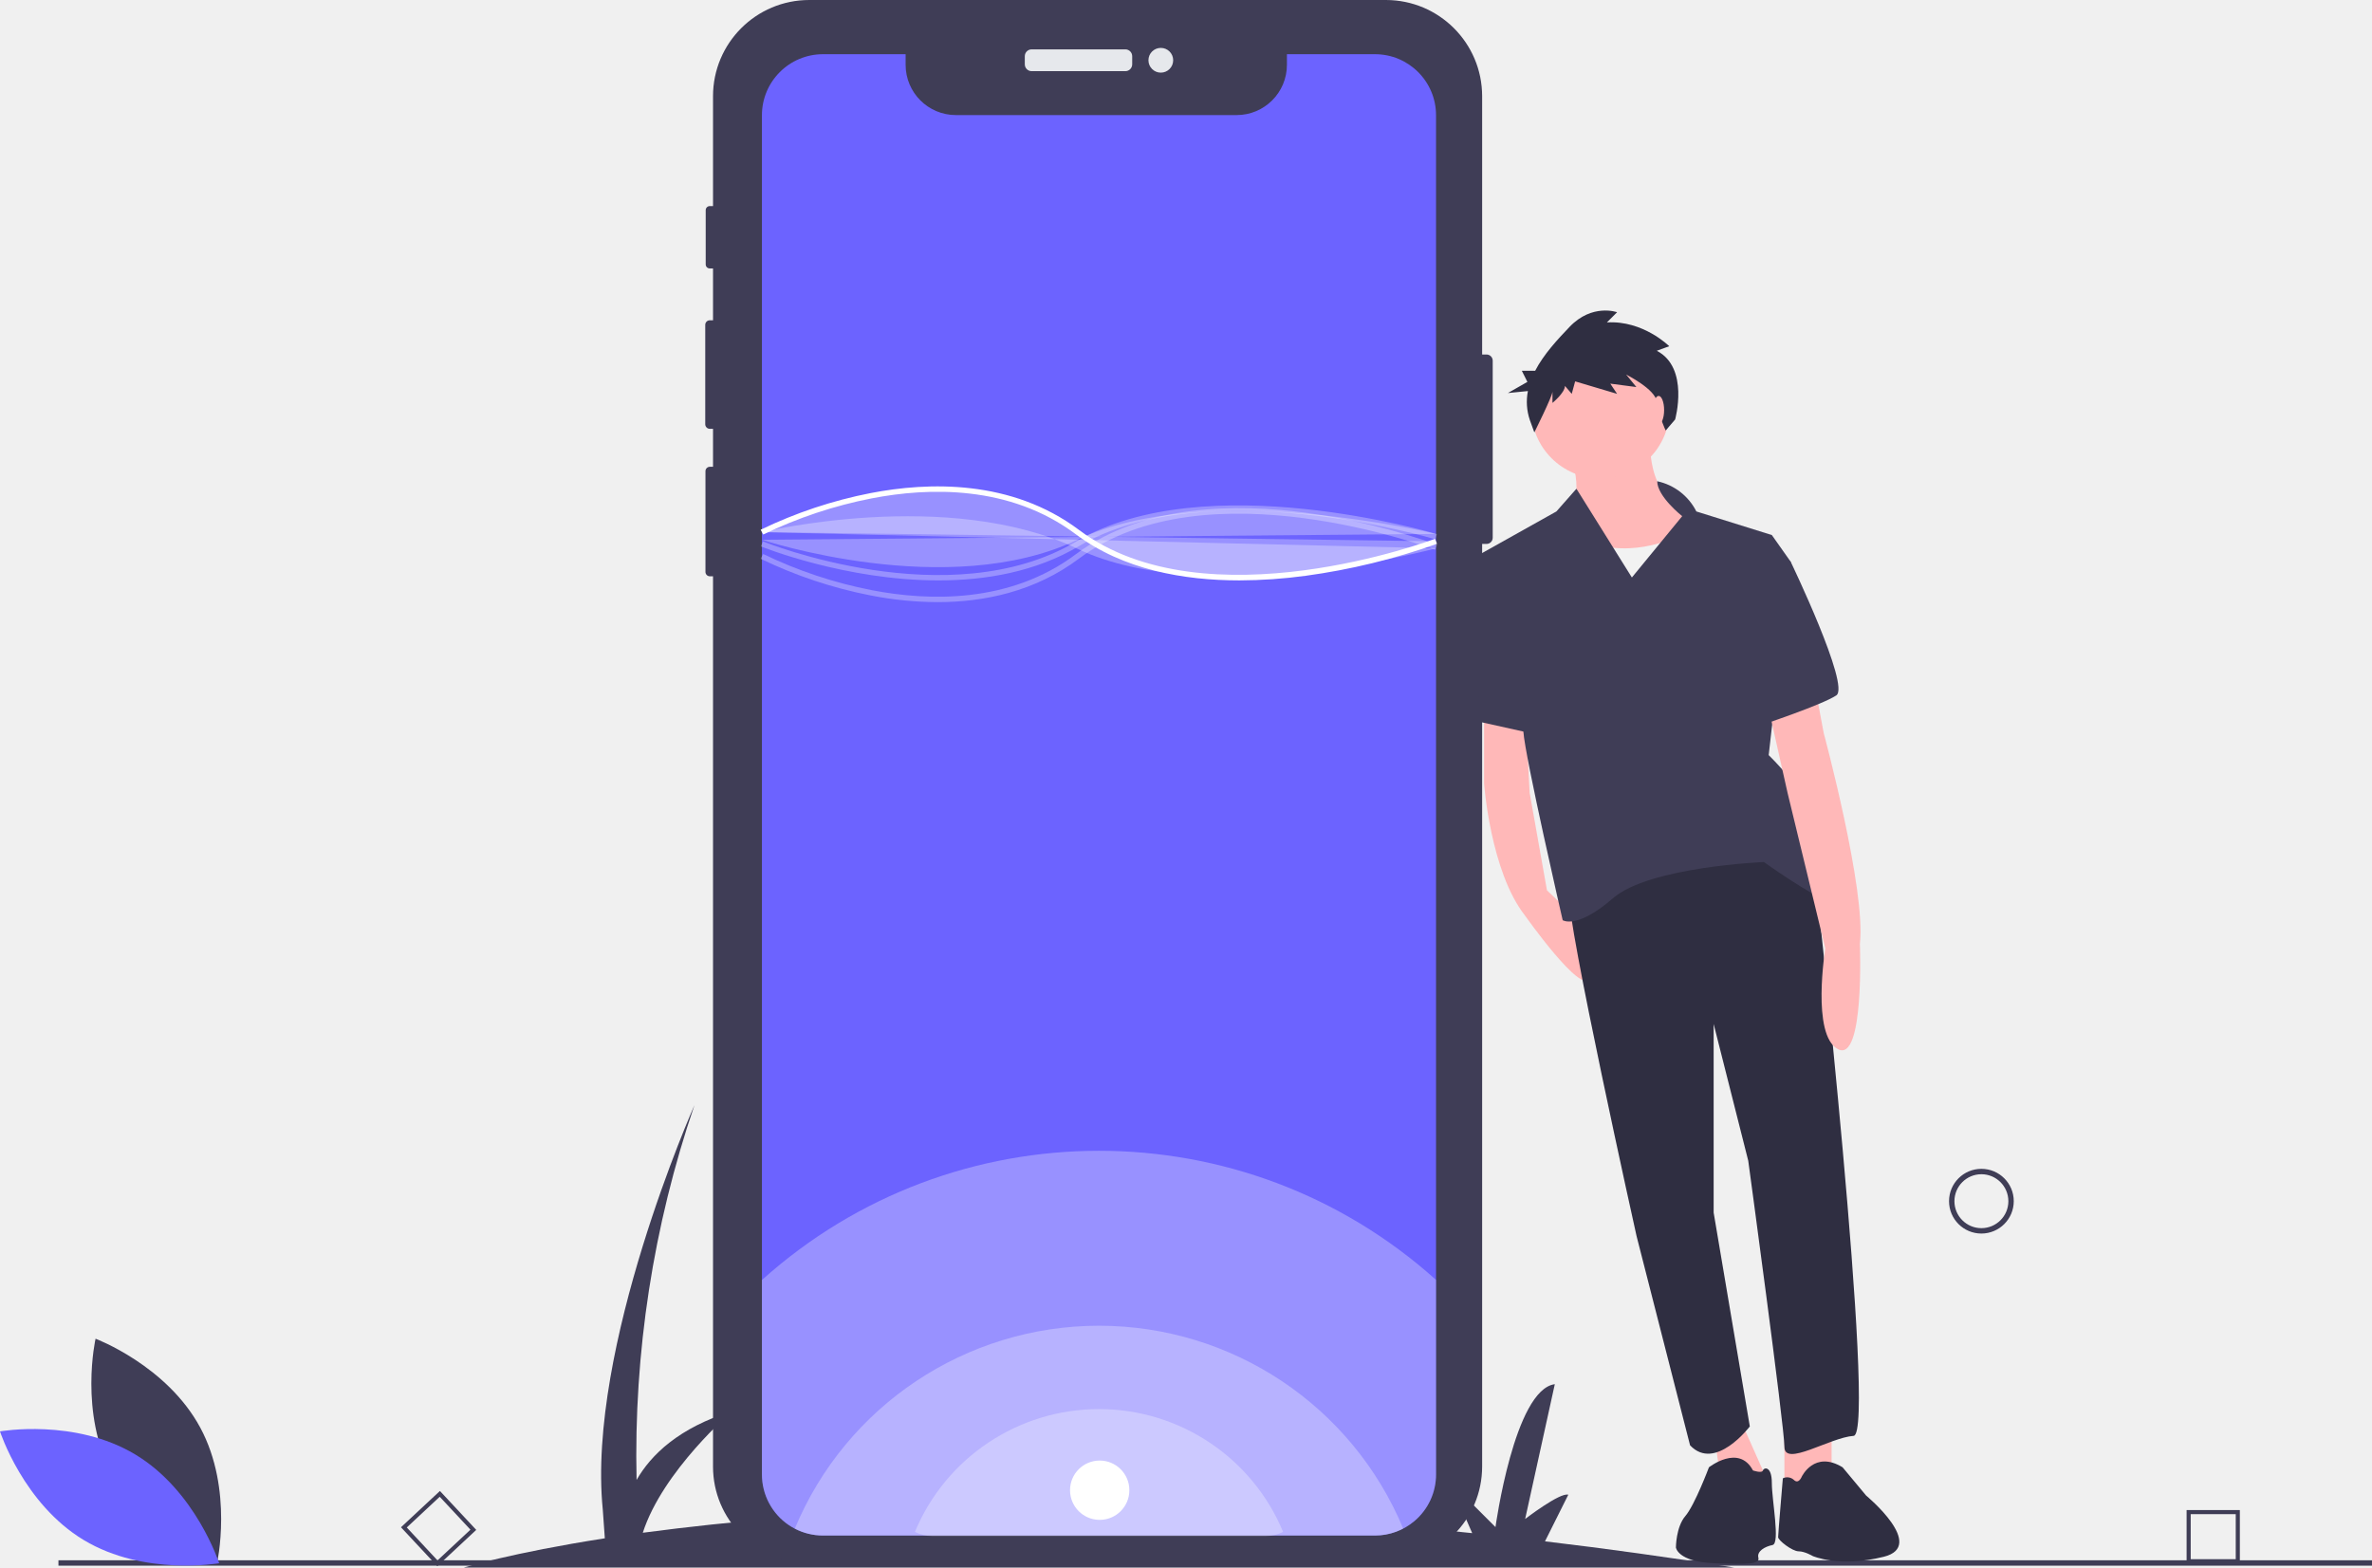
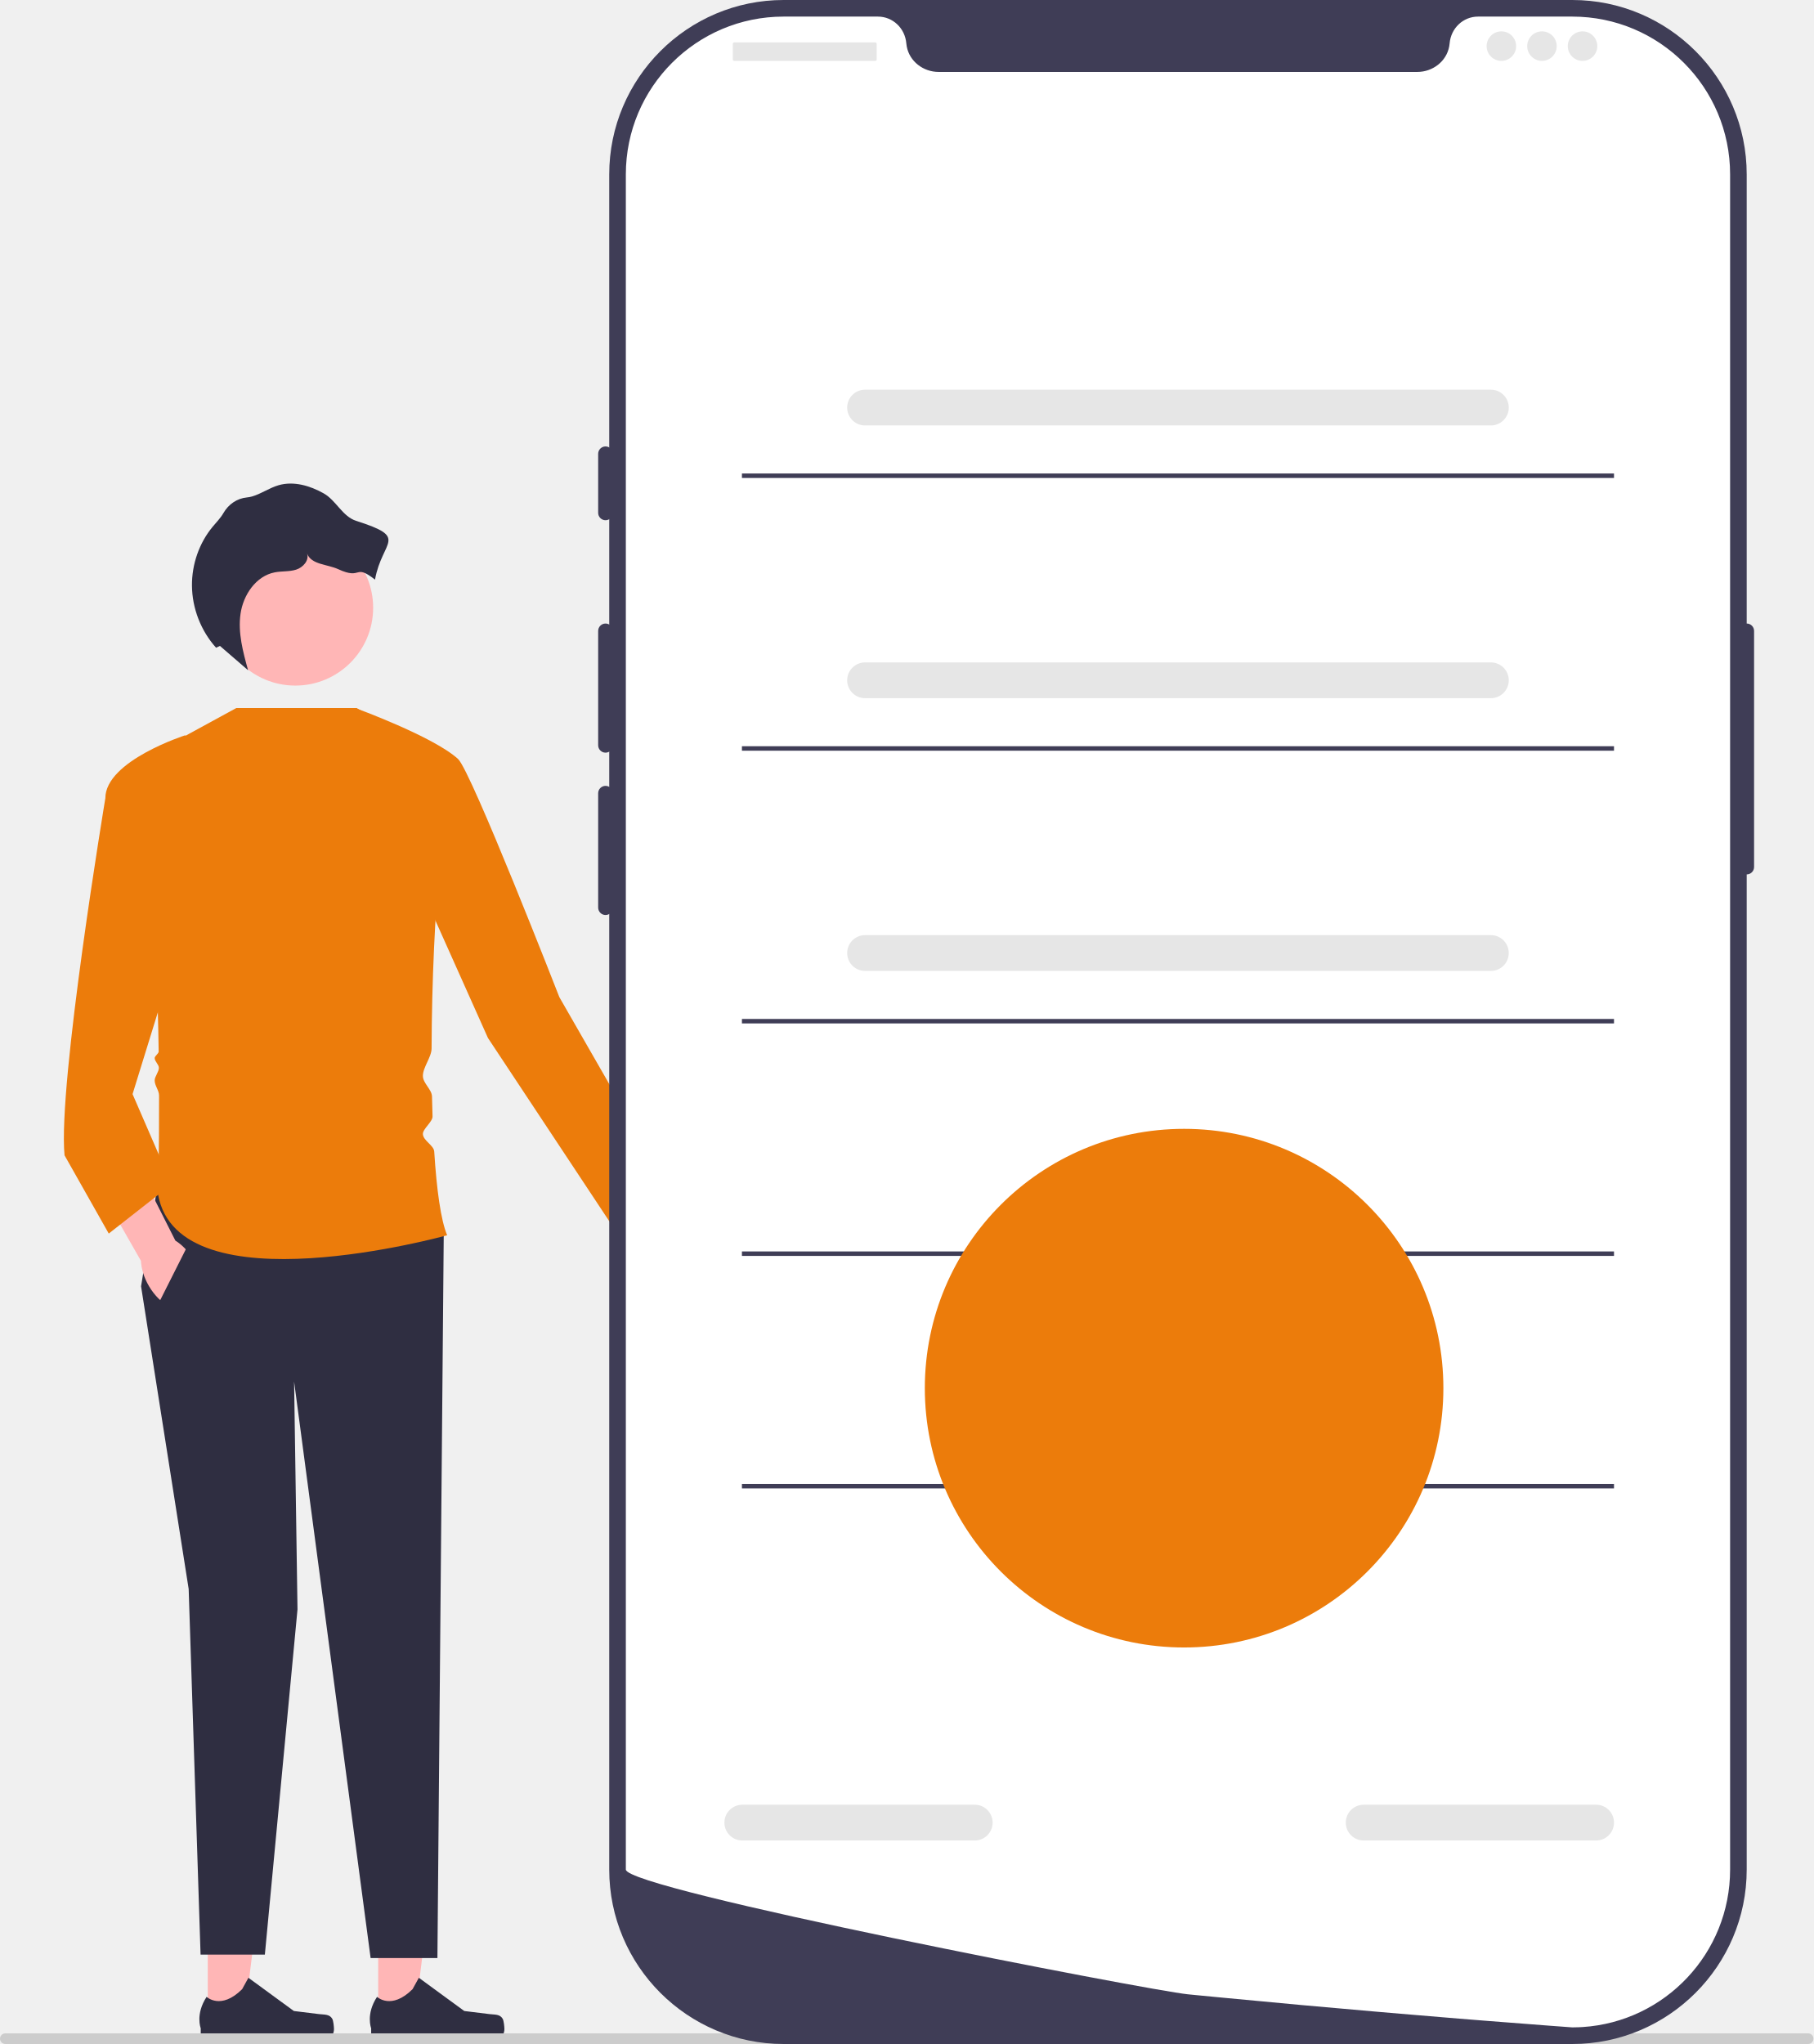
- <svg xmlns="http://www.w3.org/2000/svg" id="f7bb3db6-0aca-42e3-bcc4-5e9b3a55e19d" data-name="Layer 1" width="879.5" height="581.351" viewBox="0 0 879.5 581.351">
-   <path d="M803.25,740.675q-36.476-5.71-70.143-9.714L741.75,713.675c-3-1-16,9-16,9l11-50c-15,2-22,53-22,53l-17-17,8.368,19.247c-68.681-7.217-127.947-9.469-177.766-8.952L535.75,704.175c-3-1-16,9-16,9l11-50c-15,2-22,53-22,53l-17-17,8.863,20.386A997.852,997.852,0,0,0,398.591,727.777c7.382-22.996,33.159-45.102,33.159-45.102-19.821,6.166-30.132,16.212-35.469,25.525A401.561,401.561,0,0,1,417.75,569.175s-40,90-34,150l.761,10.658C349.712,735.262,332.25,740.675,332.25,740.675Z" transform="translate(-160.25 -159.3247)" fill="#3f3d56" />
-   <path d="M894.922,616.811a12,12,0,1,1,12-12A12.014,12.014,0,0,1,894.922,616.811Zm0-22a10,10,0,1,0,10,10A10.011,10.011,0,0,0,894.922,594.811Z" transform="translate(-160.25 -159.3247)" fill="#3f3d56" />
-   <path d="M990.75,739.101H971.009V719.36H990.75Zm-18.223-1.519h16.704v-16.704H972.527Z" transform="translate(-160.25 -159.3247)" fill="#3f3d56" />
-   <path d="M322.394,740.181l-13.465-14.436L323.365,712.28l13.465,14.436ZM311.075,725.819l11.394,12.215,12.215-11.394L323.29,714.426Z" transform="translate(-160.25 -159.3247)" fill="#3f3d56" />
-   <rect x="21.672" y="578.662" width="857.828" height="2" fill="#3f3d56" />
-   <path d="M713.725,293.085v65.68a2.296,2.296,0,0,1-2.29,2.29h-1.63v342.15a35.702,35.702,0,0,1-35.7,35.7H460.315a35.693,35.693,0,0,1-35.69-35.7v-330.15h-1.18a1.618,1.618,0,0,1-1.62-1.61v-37.38a1.62,1.62,0,0,1,1.62-1.62h1.18v-14.08H423.435a1.696,1.696,0,0,1-1.69-1.7v-36.87a1.694,1.694,0,0,1,1.69-1.69H424.625v-19.22H423.415a1.498,1.498,0,0,1-1.5-1.5v-20.12a1.507,1.507,0,0,1,1.5-1.51H424.625v-40.74a35.691,35.691,0,0,1,35.69-35.69H674.105a35.7,35.7,0,0,1,35.7,35.69v95.78H711.435A2.296,2.296,0,0,1,713.725,293.085Z" transform="translate(-160.25 -159.3247)" fill="#3f3d56" />
-   <rect x="379.979" y="18.307" width="39.823" height="8.086" rx="2.542" fill="#e6e8ec" />
-   <circle cx="430.41" cy="22.35" r="4.587" fill="#e6e8ec" />
-   <path d="M692.71,202.075v504.09a22.58,22.58,0,0,1-7.96,17.23,22.642,22.642,0,0,1-14.69,5.41H465.41a22.587,22.587,0,0,1-10.46-2.55,21.155,21.155,0,0,1-2.2-1.3,22.668,22.668,0,0,1-9.99-18.79v-504.09a22.649,22.649,0,0,1,22.65-22.65h30.63v3.93a18.65,18.65,0,0,0,18.65,18.65H618.77a18.65,18.65,0,0,0,18.65-18.65v-3.93h32.64A22.643,22.643,0,0,1,692.71,202.075Z" transform="translate(-160.25 -159.3247)" fill="#6c63ff" />
-   <path d="M692.71,634.005v72.16a22.58,22.58,0,0,1-7.96,17.23,22.642,22.642,0,0,1-14.69,5.41H465.41a22.587,22.587,0,0,1-10.46-2.55,21.155,21.155,0,0,1-2.2-1.3,22.668,22.668,0,0,1-9.99-18.79v-72.13a186.971,186.971,0,0,1,249.95-.03Z" transform="translate(-160.25 -159.3247)" fill="#fff" opacity="0.3" />
-   <path d="M680.54,726.235a22.41,22.41,0,0,1-10.48,2.57H465.41a22.587,22.587,0,0,1-10.46-2.55,122.161,122.161,0,0,1,225.59-.02Z" transform="translate(-160.25 -159.3247)" fill="#fff" opacity="0.3" />
-   <path d="M636,727.445A13.561,13.561,0,0,1,629.658,729H505.82a13.668,13.668,0,0,1-6.33-1.543A73.923,73.923,0,0,1,636,727.445Z" transform="translate(-160.25 -159.3247)" fill="#fff" opacity="0.3" />
-   <path d="M619.796,374.575c-20.529,0-43.058-3.909-60.646-17.1-24.487-18.365-54.657-17.385-75.653-13.328a164.863,164.863,0,0,0-40.274,13.415l-.925-1.773a166.957,166.957,0,0,1,40.768-13.595c21.409-4.144,52.197-5.134,77.285,13.682,47,35.25,131.158,3.59,132.001,3.268l.717,1.867a242.355,242.355,0,0,1-48.706,11.857A186.202,186.202,0,0,1,619.796,374.575Z" transform="translate(-160.25 -159.3247)" fill="#fff" />
-   <path d="M442.75,356.675s69-16.712,117,6.17,133-.17,133-.17" transform="translate(-160.25 -159.3247)" fill="#fff" opacity="0.3" />
-   <path d="M507.891,382.636a131.456,131.456,0,0,1-24.826-2.479A166.957,166.957,0,0,1,442.297,366.562l.925-1.773a164.862,164.862,0,0,0,40.274,13.415c20.996,4.057,51.166,5.037,75.653-13.328,25.066-18.8,60.177-18.747,85.212-15.392a242.355,242.355,0,0,1,48.706,11.857l-.717,1.867c-.845-.324-85.001-31.983-132.001,3.268C543.898,378.814,524.993,382.636,507.891,382.636Z" transform="translate(-160.25 -159.3247)" fill="#fff" opacity="0.3" />
-   <path d="M508.231,374.584c-34.634,0-65.391-12.425-65.852-12.615l.762-1.85c.685.282,69.088,27.899,116.1.064,47.825-28.32,132.906-3.041,133.759-2.782l-.58,1.914c-.845-.256-85.093-25.281-132.161,2.589C544.197,371.415,525.719,374.584,508.231,374.584Z" transform="translate(-160.25 -159.3247)" fill="#fff" opacity="0.3" />
-   <path d="M442.76,359.505s68.99,22.882,116.99,0,132.96-2.162,132.96-2.162" transform="translate(-160.25 -159.3247)" fill="#fff" opacity="0.3" />
-   <path d="M710.519,420.725v29.153s2.332,32.651,15.159,48.977c0,0,20.99,29.736,23.905,23.322l-3.59-21.115-12.152-11.536-6.414-36.149-1.749-32.651Z" transform="translate(-160.25 -159.3247)" fill="#ffb8b8" />
-   <polygon points="679.124 524.941 679.124 546.514 661.633 552.928 661.633 527.856 679.124 524.941" fill="#ffb8b8" />
-   <polygon points="643.558 522.609 655.219 548.846 638.894 555.843 635.395 530.189 643.558 522.609" fill="#ffb8b8" />
-   <path d="M832.961,480.779s23.322,210.483,14.576,211.066-25.654,11.661-25.654,4.081S808.472,589.811,808.472,589.811L795.645,539.085V609.052l13.41,79.296s-12.827,16.909-22.156,6.997l-19.824-77.546S740.838,500.02,742.004,490.691C742.004,490.691,802.059,439.382,832.961,480.779Z" transform="translate(-160.25 -159.3247)" fill="#2f2e41" />
-   <path d="M828.296,707.005s4.664-9.912,15.159-3.498l8.746,10.495S874.75,732.675,858.75,736.675c-16.491,4.123-26.372-.263-26.372-.263s-2.915-1.749-5.247-1.749-7.58-4.081-7.58-5.248,1.749-21.827,1.749-21.827a3.677,3.677,0,0,1,4.081.583C827.13,709.92,828.296,707.005,828.296,707.005Z" transform="translate(-160.25 -159.3247)" fill="#2f2e41" />
-   <path d="M793.896,703.507s11.078-8.746,16.326,1.166c0,0,3.304,1.166,3.693,0s3.304-1.749,3.304,4.664,3.166,22.41.251,22.993-5.831,2.332-5.247,4.664-3.166,2.661-16.576,2.078-13.993-5.831-13.993-5.831,0-7.58,3.498-11.661S793.896,703.507,793.896,703.507Z" transform="translate(-160.25 -159.3247)" fill="#2f2e41" />
-   <path d="M772.323,321.605s-2.915,21.573,15.742,29.153-41.397,32.651-47.228,18.075,1.166-19.241,1.166-19.241,5.831-5.831.583-21.573Z" transform="translate(-160.25 -159.3247)" fill="#ffb8b8" />
-   <circle cx="593.415" cy="151.785" r="25.654" fill="#ffb8b8" />
-   <path d="M783.401,357.755s-17.492,9.329-34.4,2.332-16.326,23.322-16.326,23.322l8.746,22.739,60.638-5.831-4.081-34.983Z" transform="translate(-160.25 -159.3247)" fill="#f2f2f2" />
-   <path d="M774.711,337.804a21.166,21.166,0,0,1,14.521,11.205l27.987,8.746,6.997,9.912-8.163,71.716s15.159,14.576,15.159,22.739,18.658,36.149,9.329,32.651-26.238-15.743-26.238-15.743-42.563,1.749-55.973,13.41-18.658,8.163-18.658,8.163-13.993-60.638-14.576-69.967-16.909-65.302-16.909-65.302l29.153-16.326,7.425-8.425,20.561,32.913L783.984,350.758S774.766,343.508,774.711,337.804Z" transform="translate(-160.25 -159.3247)" fill="#3f3d56" />
-   <path d="M832.961,412.562l3.498,18.658s15.743,58.306,13.41,78.129c0,0,1.749,44.312-8.163,39.065s-4.664-37.316-4.664-37.316L823.049,453.376l-7.58-33.817Z" transform="translate(-160.25 -159.3247)" fill="#ffb8b8" />
-   <path d="M818.384,364.168l5.831,3.498s22.156,46.061,16.909,49.56S813.137,428.304,813.137,428.304Z" transform="translate(-160.25 -159.3247)" fill="#3f3d56" />
-   <polygon points="561.93 206.01 548.228 205.718 545.022 211.257 549.103 267.814 570.093 272.478 561.93 206.01" fill="#3f3d56" />
-   <path d="M774.556,289.413l4.624-1.681s-9.668-9.669-23.12-8.828l3.783-3.783s-9.248-3.363-17.656,5.465c-4.42,4.641-9.533,10.095-12.721,16.24h-4.952l2.067,4.134-7.234,4.134,7.425-.743a20.859,20.859,0,0,0,.702,10.706l1.681,4.624s6.726-13.452,6.726-15.133v4.204s4.624-3.783,4.624-6.306l2.522,2.943,1.261-4.624,15.554,4.624-2.522-3.783,9.669,1.261-3.783-4.624s10.93,5.465,11.35,10.089,3.306,10.652,3.306,10.652l3.498-4.081S786.747,295.719,774.556,289.413Z" transform="translate(-160.25 -159.3247)" fill="#2f2e41" />
-   <ellipse cx="614.988" cy="152.077" rx="2.041" ry="5.247" fill="#ffb8b8" />
-   <path d="M201.884,706.341c12.428,23.049,38.806,32.944,38.806,32.944s6.227-27.475-6.201-50.524-38.806-32.944-38.806-32.944S189.456,683.292,201.884,706.341Z" transform="translate(-160.25 -159.3247)" fill="#3f3d56" />
-   <path d="M210.427,698.758c22.438,13.5,31.08,40.314,31.08,40.314s-27.738,4.927-50.177-8.573S160.25,690.185,160.25,690.185,187.988,685.258,210.427,698.758Z" transform="translate(-160.25 -159.3247)" fill="#6c63ff" />
-   <path d="M442.76,356.675s68.99-36,116.99,0,132.96,3.402,132.96,3.402" transform="translate(-160.25 -159.3247)" fill="#fff" opacity="0.3" />
-   <circle cx="407.75" cy="552.675" r="11" fill="#fff" />
+ <svg xmlns="http://www.w3.org/2000/svg" width="405.67" height="457.176" viewBox="0 0 405.67 457.176" data-src="https://cdn.undraw.co/illustrations/mobile-application_lhsq.svg" role="img" artist="Katerina Limpitsouni" source="https://undraw.co/">
+   <g>
+     <path d="M155.533,279.994c2.305,4.463,1.872,9.27-.968,10.737-2.84,1.467-7.011-.961-9.316-5.424-1.009-1.953-1.493-3.973-1.481-5.749l-9.531-19.032,9.026-4.282,8.438,19.216c1.456,1.018,2.823,2.581,3.832,4.535Z" fill="#ffb6b6" />
+     <g>
+       <polygon points="84.605 451.718 92.732 451.717 96.597 420.372 84.604 420.373 84.605 451.718" fill="#ffb6b6" />
+       <path d="M112.447,451.533h0c.253,.426,.387,1.802,.387,2.297h0c0,1.523-1.235,2.758-2.758,2.758h-25.166c-1.039,0-1.882-.842-1.882-1.882v-1.048s-1.245-3.149,1.318-7.03c0,0,3.186,3.039,7.946-1.721l1.404-2.543,10.161,7.431,5.632,.693c1.232,.152,2.325-.024,2.958,1.044Z" fill="#2f2e41" />
+     </g>
+     <g>
+       <polygon points="46.481 451.718 54.608 451.717 58.473 420.372 46.48 420.373 46.481 451.718" fill="#ffb6b6" />
+       <path d="M74.323,451.533h0c.253,.426,.387,1.802,.387,2.297h0c0,1.523-1.235,2.758-2.758,2.758h-25.166c-1.039,0-1.882-.842-1.882-1.882v-1.048s-1.245-3.149,1.318-7.03c0,0,3.186,3.039,7.946-1.721l1.404-2.543,10.161,7.431,5.632,.693c1.232,.152,2.325-.024,2.958,1.044Z" fill="#2f2e41" />
+     </g>
+     <polygon points="34.978 266.777 31.555 287.698 42.206 355.406 44.868 437.188 59.248 437.188 66.55 359.971 65.789 309 82.906 437.948 97.849 437.948 99.263 276.287 34.978 266.777" fill="#2f2e41" />
+     <path d="M52.856,158.369h26.92l23.29,13.694c-3.625-.921-6.425,32.708-6.52,62.423-.006,1.975-1.963,4.245-1.945,6.173,.016,1.662,2.003,2.989,2.037,4.601,.032,1.507,.073,2.988,.122,4.439,.041,1.205-2.213,2.8-2.159,3.959,.068,1.481,2.446,2.509,2.535,3.902,.543,8.566,1.479,15.352,2.887,18.726,0,0-60.1,16.737-64.665-9.129,0,0,.261-9.297,.224-22.136-.003-1.139-.973-2.172-.982-3.363-.006-.885,.951-1.918,.941-2.828-.008-.748-.931-1.409-.941-2.172-.006-.455,.902-1.007,.895-1.466-.365-24.414-2.004-55.181-7.745-63.13l25.105-13.694Z" fill="#ec7c0b" />
+     <path d="M79.483,158.369s17.444,6.339,22.979,11.389c2.941,2.684,22.667,53.276,22.667,53.276l27.398,47.714-14.241,5.41-29.132-43.995-12.933-28.909-16.737-44.885Z" fill="#ec7c0b" />
+     <path d="M43.301,281.8c2.544,4.331,2.373,9.154-.384,10.773-2.756,1.619-7.053-.579-9.597-4.91-1.114-1.896-1.707-3.886-1.791-5.66l-10.55-18.486,8.781-4.766,9.469,18.73c1.509,.937,2.959,2.424,4.072,4.32Z" fill="#ffb6b6" />
+     <path d="M49.053,181.953l-7.608-17.497s-17.878,5.706-17.878,14.074c0,0-10.651,63.904-9.129,79.88l9.89,17.497,14.074-11.031-8.749-20.16,19.399-62.763Z" fill="#ec7c0b" />
+     <polygon points="33.407 295.629 42.38 277.808 52.856 292.263 43.428 301.392 33.407 295.629" fill="#2f2e41" />
+     <circle cx="66.063" cy="135.932" r="17.411" fill="#ffb6b6" />
+     <path d="M79.639,116.483c-3.026-.969-4.457-4.568-7.225-6.128-3.061-1.725-6.722-2.802-10.097-1.826-2.071,.599-3.875,1.923-5.947,2.517-.362,.104-.743,.175-1.13,.212-2.229,.212-4.142,1.549-5.256,3.491l-.029,.05c-.654,1.119-1.583,2.046-2.408,3.045-3.01,3.648-4.639,8.388-4.606,13.117,.036,5.083,1.992,10.131,5.391,13.911l.868-.4c2.098,1.813,4.197,3.625,6.295,5.438-1.142-4.12-2.295-8.385-1.69-12.618,.605-4.233,3.451-8.456,7.648-9.273,1.588-.309,3.262-.122,4.803-.613,1.541-.491,2.961-2.075,2.432-3.604,.954,2.523,4.514,2.374,6.964,3.503,5.483,2.526,3.476-1.378,8.236,2.336,1.608-8.911,7.767-9.309-4.249-13.157Z" fill="#2f2e41" />
+   </g>
+   <path d="M0,455.986c0,.66,.53,1.19,1.19,1.19H404.48c.66,0,1.19-.53,1.19-1.19,0-.66-.53-1.19-1.19-1.19H1.19c-.66,0-1.19,.53-1.19,1.19Z" fill="#ccc" />
+   <path d="M351.722,457.176H175.297c-21.512,0-39.013-17.501-39.013-39.014V39.013c0-21.512,17.501-39.013,39.013-39.013h176.425c21.512,0,39.013,17.501,39.013,39.013V418.162c0,21.512-17.501,39.014-39.013,39.014Z" fill="#3f3d56" />
+   <path d="M390.735,139.464c-.91,0-1.65,.74-1.65,1.65v52.815c0,.91,.74,1.65,1.65,1.65s1.65-.74,1.65-1.65v-52.815c0-.91-.74-1.65-1.65-1.65Z" fill="#3f3d56" />
+   <path d="M387.022,39.014V418.156c0,18.724-14.573,34.041-33.001,35.229h-.008c-.272,.017-.545,.033-.825,.041-.487,.025-.974,.033-1.469,.033,0,0-1.816-.132-5.133-.38-3.35-.248-8.227-.619-14.309-1.106-1.824-.14-3.747-.297-5.777-.462-4.044-.33-8.483-.693-13.245-1.106-1.898-.157-3.862-.33-5.867-.503-10.249-.883-21.728-1.915-33.834-3.086-2.047-.19-4.11-.388-6.189-.594-.545-.058-1.098-.107-1.65-.165-8.632-.85-125.716-23.478-125.716-27.901V39.014c0-19.5,15.803-35.303,35.303-35.303h21.076c3.367,0,6.074,2.624,6.363,5.983,.025,.223,.05,.446,.091,.668,.611,3.375,3.705,5.727,7.138,5.727h107.082c3.433,0,6.528-2.352,7.138-5.727,.041-.223,.066-.446,.091-.668,.289-3.359,2.996-5.983,6.362-5.983h21.076c19.5,0,35.303,15.803,35.303,35.303Z" fill="#fff" />
+   <path d="M135.459,99.853c-.91,0-1.65,.74-1.65,1.65v13.204c0,.91,.74,1.65,1.65,1.65s1.65-.74,1.65-1.65v-13.204c0-.91-.74-1.65-1.65-1.65Z" fill="#3f3d56" />
+   <path d="M135.459,139.464c-.91,0-1.65,.74-1.65,1.65v25.582c0,.91,.74,1.65,1.65,1.65s1.65-.74,1.65-1.65v-25.582c0-.91-.74-1.65-1.65-1.65Z" fill="#3f3d56" />
+   <path d="M135.459,175.773c-.91,0-1.65,.74-1.65,1.65v25.582c0,.91,.74,1.65,1.65,1.65s1.65-.74,1.65-1.65v-25.582c0-.91-.74-1.65-1.65-1.65Z" fill="#3f3d56" />
+   <rect x="163.929" y="9.49" width="32.184" height="4.126" rx=".31" ry=".31" fill="#e6e6e6" />
+   <circle cx="335.857" cy="10.315" r="3.301" fill="#e6e6e6" />
+   <circle cx="344.935" cy="10.315" r="3.301" fill="#e6e6e6" />
+   <circle cx="354.012" cy="10.315" r="3.301" fill="#e6e6e6" />
+   <path d="M333.51,95.159H193.51c-2.206,0-4-1.794-4-4s1.794-4,4-4h140c2.206,0,4,1.794,4,4s-1.794,4-4,4Z" fill="#e6e6e6" />
+   <path d="M357.05,411.659h-52c-2.206,0-4-1.794-4-4s1.794-4,4-4h52c2.206,0,4,1.794,4,4s-1.794,4-4,4Z" fill="#e6e6e6" />
+   <path d="M218.05,411.659h-52c-2.206,0-4-1.794-4-4s1.794-4,4-4h52c2.206,0,4,1.794,4,4s-1.794,4-4,4Z" fill="#e6e6e6" />
+   <rect x="165.969" y="105.907" width="195.081" height="1" fill="#3f3d56" />
+   <path d="M333.51,156.159H193.51c-2.206,0-4-1.794-4-4s1.794-4,4-4h140c2.206,0,4,1.794,4,4s-1.794,4-4,4Z" fill="#e6e6e6" />
+   <rect x="165.969" y="166.907" width="195.081" height="1" fill="#3f3d56" />
+   <path d="M333.51,217.159H193.51c-2.206,0-4-1.794-4-4s1.794-4,4-4h140c2.206,0,4,1.794,4,4s-1.794,4-4,4Z" fill="#e6e6e6" />
+   <rect x="165.969" y="227.907" width="195.081" height="1" fill="#3f3d56" />
+   <rect x="165.969" y="279.907" width="195.081" height="1" fill="#3f3d56" />
+   <rect x="165.969" y="331.907" width="195.081" height="1" fill="#3f3d56" />
+   <circle cx="264.882" cy="310.486" r="58" fill="#ec7c0b" />
</svg>
